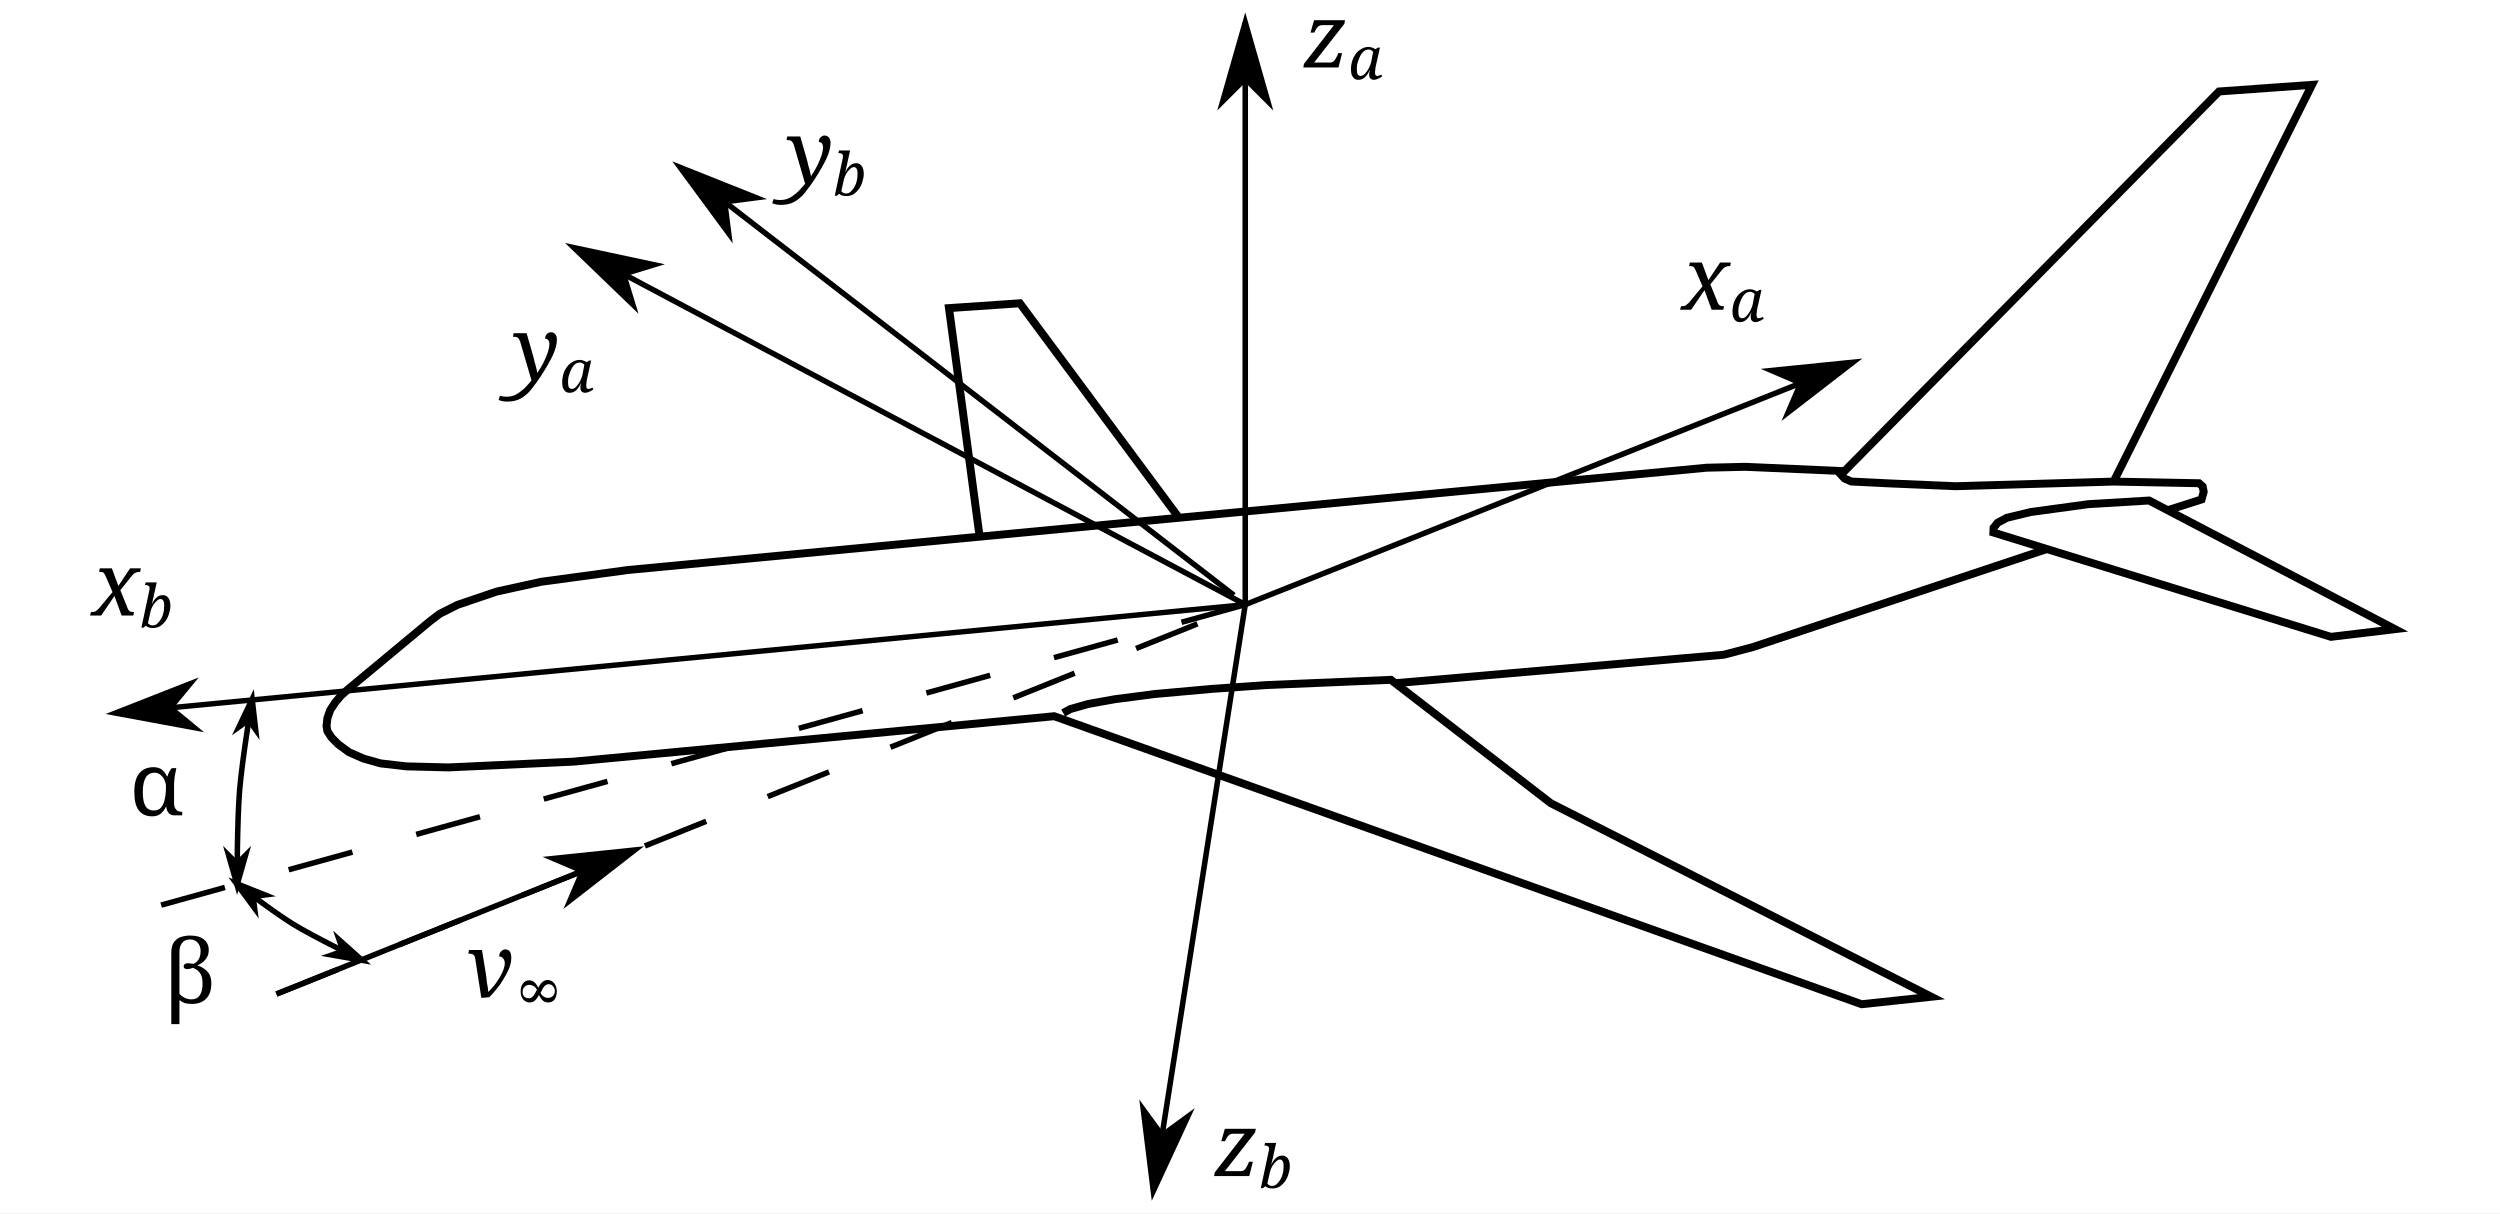
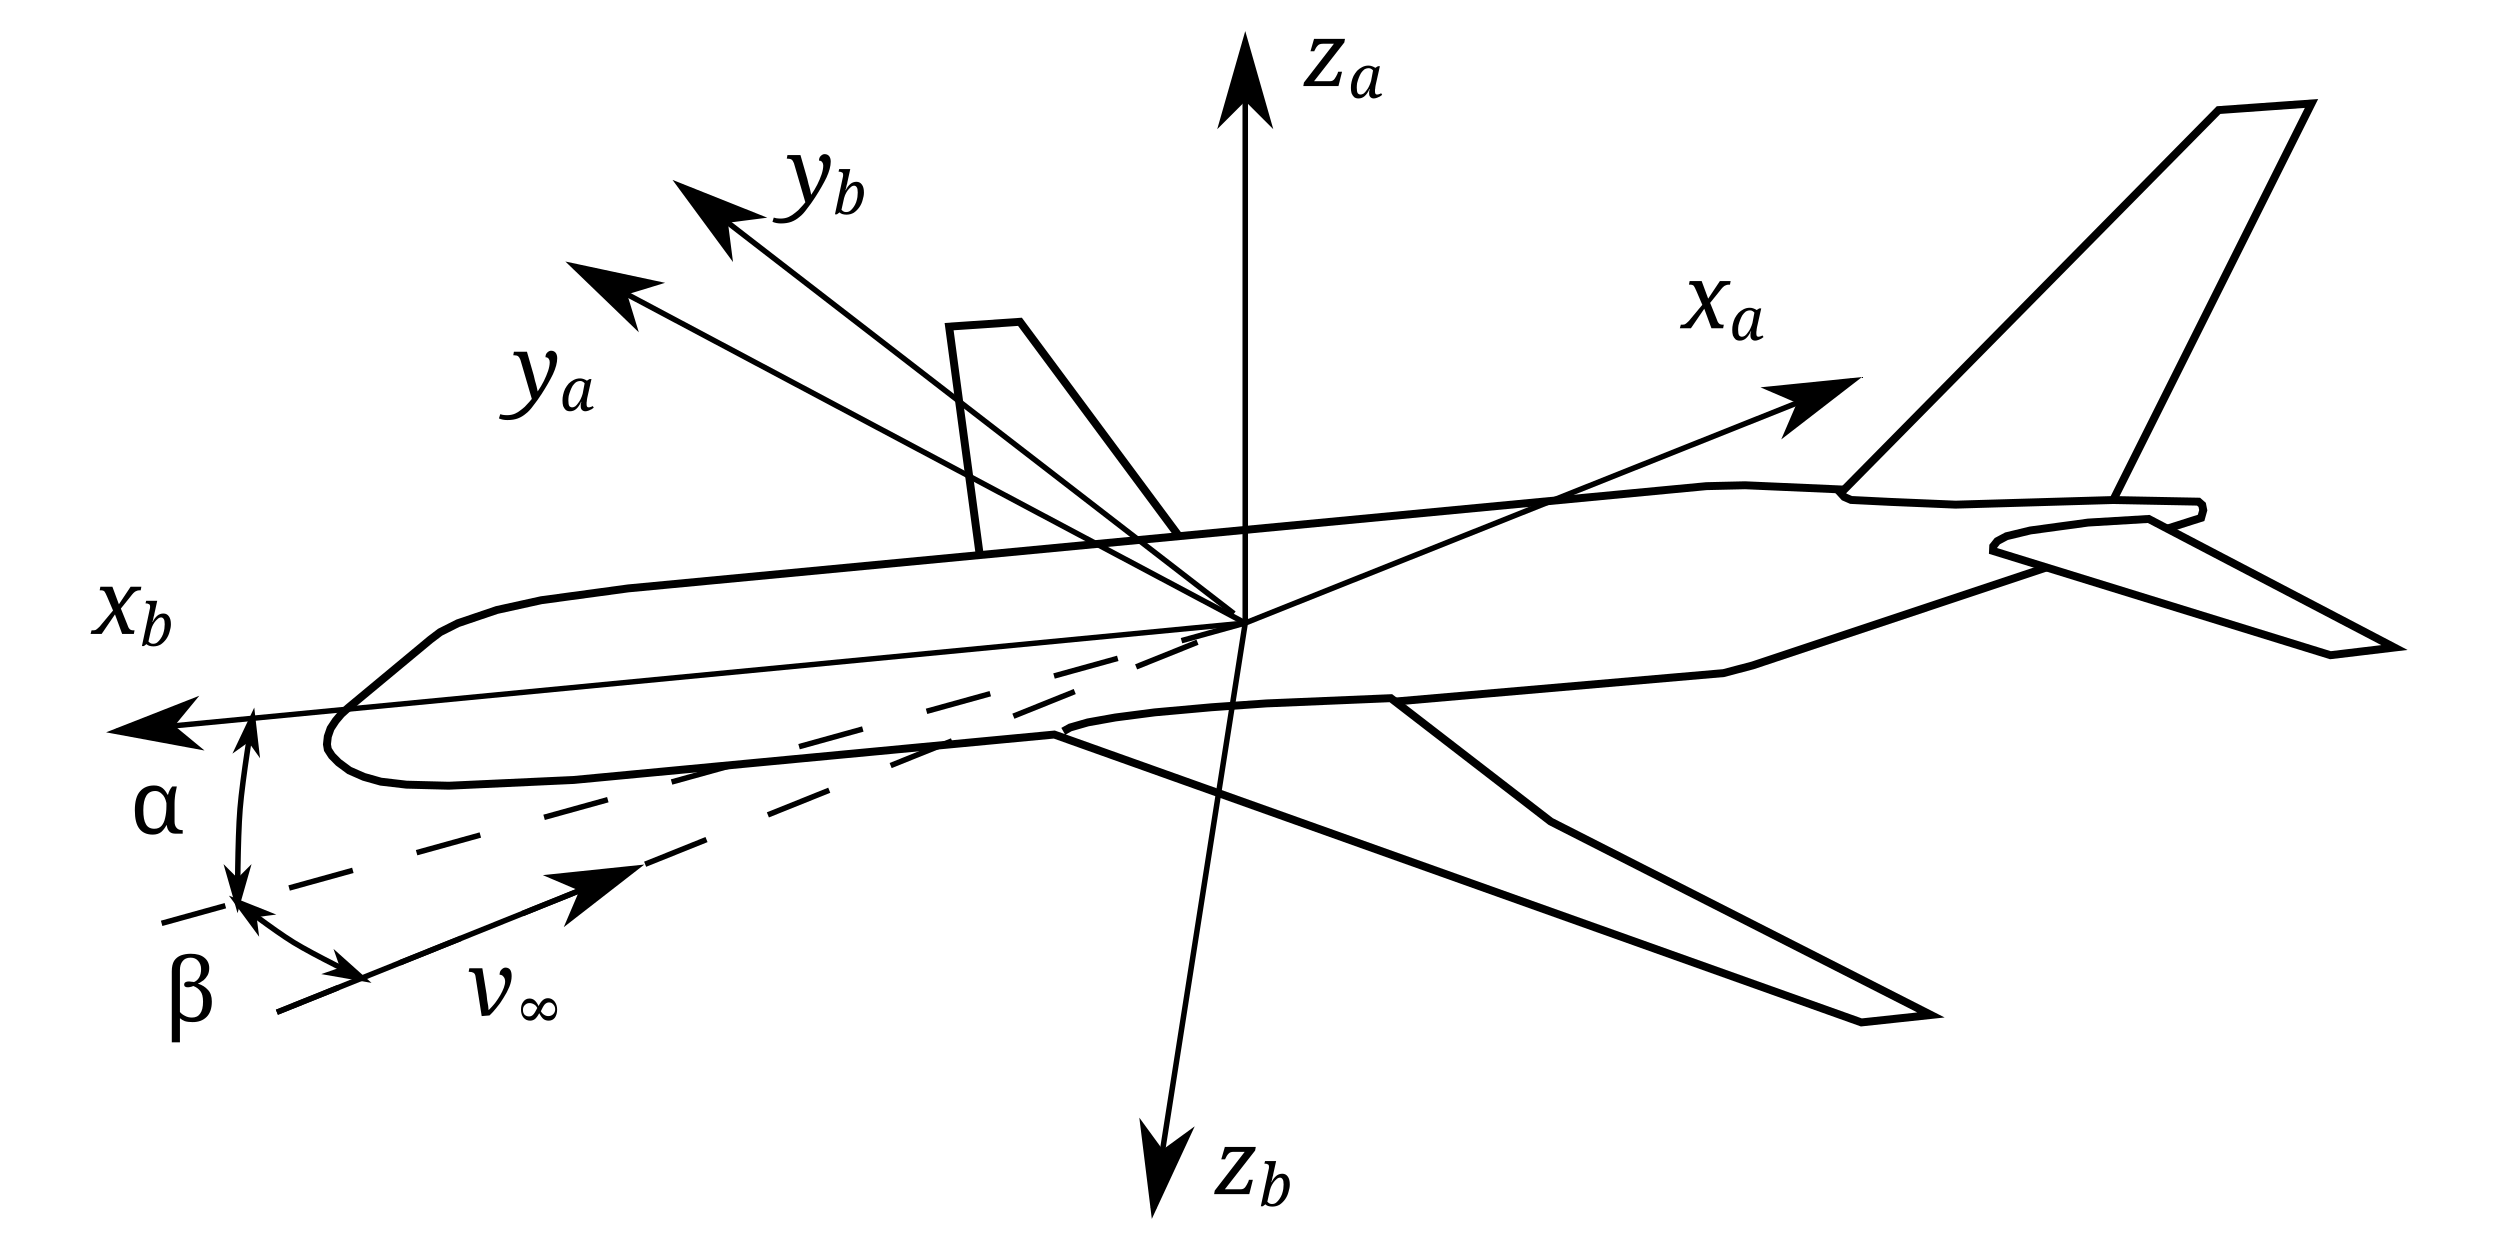
- <svg xmlns="http://www.w3.org/2000/svg" width="340pt" height="165pt" viewBox="0 0 119.944 58.208" version="1.1" id="svg8">
+ <svg xmlns="http://www.w3.org/2000/svg" width="12cm" height="6cm" viewBox="0 0 120 60" version="1.1" id="svg8">
  <defs id="defs2">
    <marker orient="auto" refY="0" refX="0" id="marker4046" style="overflow:visible">
      <path id="path4044" d="M 0,0 5,-5 -12.5,0 5,5 Z" style="fill:#000000;fill-opacity:1;fill-rule:evenodd;stroke:#000000;stroke-width:1pt;stroke-opacity:1" transform="matrix(-0.8,0,0,-0.8,-10,0)" />
    </marker>
    <marker style="overflow:visible" id="marker3674" refX="0" refY="0" orient="auto">
      <path transform="matrix(-0.8,0,0,-0.8,-10,0)" style="fill:#000000;fill-opacity:1;fill-rule:evenodd;stroke:#000000;stroke-width:1pt;stroke-opacity:1" d="M 0,0 5,-5 -12.5,0 5,5 Z" id="path3672" />
    </marker>
    <marker orient="auto" refY="0" refX="0" id="marker3346" style="overflow:visible">
      <path id="path3344" d="M 0,0 5,-5 -12.5,0 5,5 Z" style="fill:#000000;fill-opacity:1;fill-rule:evenodd;stroke:#000000;stroke-width:1pt;stroke-opacity:1" transform="matrix(-0.8,0,0,-0.8,-10,0)" />
    </marker>
    <marker orient="auto" refY="0" refX="0" id="marker3256" style="overflow:visible">
      <path id="path3254" d="M 0,0 5,-5 -12.5,0 5,5 Z" style="fill:#000000;fill-opacity:1;fill-rule:evenodd;stroke:#000000;stroke-width:1pt;stroke-opacity:1" transform="matrix(-0.8,0,0,-0.8,-10,0)" />
    </marker>
    <marker style="overflow:visible" id="marker1716" refX="0" refY="0" orient="auto">
      <path transform="matrix(-0.8,0,0,-0.8,-10,0)" style="fill:#000000;fill-opacity:1;fill-rule:evenodd;stroke:#000000;stroke-width:1pt;stroke-opacity:1" d="M 0,0 5,-5 -12.5,0 5,5 Z" id="path1714" />
    </marker>
    <marker style="overflow:visible" id="marker1632" refX="0" refY="0" orient="auto">
      <path transform="matrix(-0.4,0,0,-0.4,-4,0)" style="fill:#000000;fill-opacity:1;fill-rule:evenodd;stroke:#000000;stroke-width:1pt;stroke-opacity:1" d="M 0,0 5,-5 -12.5,0 5,5 Z" id="path1630" />
    </marker>
    <marker style="overflow:visible" id="marker1568" refX="0" refY="0" orient="auto">
      <path transform="matrix(0.4,0,0,0.4,4,0)" style="fill:#000000;fill-opacity:1;fill-rule:evenodd;stroke:#000000;stroke-width:1pt;stroke-opacity:1" d="M 0,0 5,-5 -12.5,0 5,5 Z" id="path1566" />
    </marker>
    <marker orient="auto" refY="0" refX="0" id="Arrow1Mend" style="overflow:visible">
      <path id="path1000" d="M 0,0 5,-5 -12.5,0 5,5 Z" style="fill:#000000;fill-opacity:1;fill-rule:evenodd;stroke:#000000;stroke-width:1pt;stroke-opacity:1" transform="matrix(-0.4,0,0,-0.4,-4,0)" />
    </marker>
    <marker orient="auto" refY="0" refX="0" id="Arrow1Mstart" style="overflow:visible">
      <path id="path997" d="M 0,0 5,-5 -12.5,0 5,5 Z" style="fill:#000000;fill-opacity:1;fill-rule:evenodd;stroke:#000000;stroke-width:1pt;stroke-opacity:1" transform="matrix(0.4,0,0,0.4,4,0)" />
    </marker>
    <marker orient="auto" refY="0" refX="0" id="Arrow1Lstart" style="overflow:visible">
      <path id="path991" d="M 0,0 5,-5 -12.5,0 5,5 Z" style="fill:#000000;fill-opacity:1;fill-rule:evenodd;stroke:#000000;stroke-width:1pt;stroke-opacity:1" transform="matrix(0.8,0,0,0.8,10,0)" />
    </marker>
    <marker orient="auto" refY="0" refX="0" id="marker1447-1" style="overflow:visible">
      <path id="path1445-2" d="M 0,0 5,-5 -12.5,0 5,5 Z" style="fill:#000000;fill-opacity:1;fill-rule:evenodd;stroke:#000000;stroke-width:1pt;stroke-opacity:1" transform="matrix(-0.8,0,0,-0.8,-10,0)" />
    </marker>
    <marker style="overflow:visible" id="marker1716-3" refX="0" refY="0" orient="auto">
      <path transform="matrix(-0.8,0,0,-0.8,-10,0)" style="fill:#000000;fill-opacity:1;fill-rule:evenodd;stroke:#000000;stroke-width:1pt;stroke-opacity:1" d="M 0,0 5,-5 -12.5,0 5,5 Z" id="path1714-6" />
    </marker>
    <marker style="overflow:visible" id="marker1716-3-5" refX="0" refY="0" orient="auto">
      <path transform="matrix(-0.8,0,0,-0.8,-10,0)" style="fill:#000000;fill-opacity:1;fill-rule:evenodd;stroke:#000000;stroke-width:1pt;stroke-opacity:1" d="M 0,0 5,-5 -12.5,0 5,5 Z" id="path1714-6-3" />
    </marker>
    <marker orient="auto" refY="0" refX="0" id="Arrow1Lstart-6" style="overflow:visible">
      <path id="path991-2" d="M 0,0 5,-5 -12.5,0 5,5 Z" style="fill:#000000;fill-opacity:1;fill-rule:evenodd;stroke:#000000;stroke-width:1pt;stroke-opacity:1" transform="matrix(0.8,0,0,0.8,10,0)" />
    </marker>
  </defs>
-   <g id="layer1" transform="translate(0,-238.7917)">
-     <rect style="opacity:1;fill:#ffffff;fill-opacity:1;stroke:none;stroke-width:0.265;stroke-linejoin:round;stroke-miterlimit:4;stroke-dasharray:none;stroke-dashoffset:0;stroke-opacity:1" id="rect967" width="119.944" height="58.208" x="-1.3923823e-06" y="238.792" />
-     <g id="g1019" transform="translate(-0.02777706,0.8958273)">
-       <g transform="translate(0,4.59291)" id="g1009">
-         <g id="g939" style="stroke-width:0.878;stroke-miterlimit:4;stroke-dasharray:none" transform="matrix(0.4349787,0,0,0.4332801,34.41153,141.8668)">
-           <path id="path924" d="m 124.394,263.204 -10.938,-0.481 -4.276,0.1 -118.968,11.326 -9.583,1.307 -4.914,1.087 -4.299,1.465 -1.961,0.992 -1.087,0.827 -9.06,7.56 -0.756,0.685 -0.614,0.732 -0.567,0.862 -0.307,0.886 -0.095,0.87 0.095,0.571 0.449,0.697 0.732,0.744 1.193,0.886 1.606,0.709 1.878,0.532 2.823,0.331 4.666,0.118 13.784,-0.638 53.035,-5.032 89.061,31.892 7.678,-0.827 -41.961,-21.43 -17.64,-13.664 -13.726,0.58 -6.048,0.425 -6.284,0.567 -4.347,0.567 -3.024,0.543 -1.961,0.567 -0.756,0.425" style="fill:none;stroke:#000000;stroke-width:0.878;stroke-linecap:butt;stroke-linejoin:miter;stroke-miterlimit:4;stroke-dasharray:none;stroke-opacity:1" />
-           <path id="path926" d="m 74.851,286.683 36.227,-3.149 3.213,-0.85 32.428,-10.856" style="fill:none;stroke:#000000;stroke-width:0.878;stroke-linecap:butt;stroke-linejoin:miter;stroke-miterlimit:4;stroke-dasharray:none;stroke-opacity:1" />
-           <path id="path928" d="m 140.82,269.998 37.231,11.552 7.063,-0.85 -27.12,-14.245 -6.685,0.402 -6.378,0.874 -2.622,0.638 -1.016,0.543 -0.449,0.567 z" style="fill:none;stroke:#000000;stroke-width:0.878;stroke-linecap:butt;stroke-linejoin:miter;stroke-miterlimit:4;stroke-dasharray:none;stroke-opacity:1" />
-           <path id="path930" d="m 160.042,267.53 3.74,-1.194 0.236,-0.85 -0.118,-0.591 -0.402,-0.354 -9.417,-0.182 -17.395,0.512 -7.252,-0.307 -4.276,-0.213 -0.756,-0.331 -0.388,-0.43 41.694,-42.429 10.256,-0.735 -21.883,43.932" style="fill:none;stroke:#000000;stroke-width:0.878;stroke-linecap:butt;stroke-linejoin:miter;stroke-miterlimit:4;stroke-dasharray:none;stroke-opacity:1" />
-           <path id="path932" d="m 50.987,268.363 -17.545,-23.748 -7.818,0.535 3.379,25.306" style="fill:none;stroke:#000000;stroke-width:0.878;stroke-linecap:butt;stroke-linejoin:miter;stroke-miterlimit:4;stroke-dasharray:none;stroke-opacity:1" />
-         </g>
-         <path style="fill:none;stroke:#000000;stroke-width:0.26;stroke-linecap:butt;stroke-linejoin:miter;stroke-miterlimit:4;stroke-dasharray:none;stroke-opacity:1;marker-start:url(#Arrow1Lstart)" d="M 5.594,267.511 59.772,262.311" id="path987" />
-         <path style="fill:none;stroke:#000000;stroke-width:0.265;stroke-linecap:butt;stroke-linejoin:miter;stroke-miterlimit:4;stroke-dasharray:3.175, 3.175;stroke-dashoffset:0;stroke-opacity:1" d="M 59.772,262.311 4.766,277.557" id="path989" />
-         <path style="fill:none;stroke:#000000;stroke-width:0.265px;stroke-linecap:butt;stroke-linejoin:miter;stroke-opacity:1;marker-start:url(#Arrow1Mstart);marker-end:url(#Arrow1Mend)" d="m 12.119,266.885 c 0,0 -0.476,2.87 -0.596,4.344 -0.121,1.474 -0.121,4.488 -0.121,4.488" id="path1468" />
-         <path style="fill:none;stroke:#000000;stroke-width:0.265px;stroke-linecap:butt;stroke-linejoin:miter;stroke-opacity:1;marker-start:url(#marker1568);marker-end:url(#marker1632)" d="m 17.363,279.358 c 0,0 -2.274,-1.102 -3.268,-1.714 -0.994,-0.612 -2.694,-1.926 -2.694,-1.926" id="path1470" />
-         <path style="fill:none;stroke:#000000;stroke-width:0.265;stroke-linecap:butt;stroke-linejoin:miter;stroke-miterlimit:4;stroke-dasharray:3.175, 3.175;stroke-dashoffset:0;stroke-opacity:1" d="M 13.291,280.995 59.772,262.311" id="path1706-7-5" />
-         <path style="fill:none;stroke:#000000;stroke-width:0.265px;stroke-linecap:butt;stroke-linejoin:miter;stroke-opacity:1;marker-end:url(#marker1716)" d="M 59.772,262.311 V 234.413" id="path3232" />
-         <path style="fill:none;stroke:#000000;stroke-width:0.265px;stroke-linecap:butt;stroke-linejoin:miter;stroke-opacity:1;marker-end:url(#marker3256)" d="M 59.772,262.311 88.898,250.695" id="path3246" />
-         <path style="fill:none;stroke:#000000;stroke-width:0.265px;stroke-linecap:butt;stroke-linejoin:miter;stroke-opacity:1;marker-end:url(#marker3346)" d="M 59.772,262.311 27.591,245.201" id="path3336" />
-         <path style="fill:none;stroke:#000000;stroke-width:0.265px;stroke-linecap:butt;stroke-linejoin:miter;stroke-opacity:1;marker-end:url(#marker3674)" d="m 59.772,262.311 -4.405,28.096" id="path3664" />
-         <path style="fill:none;stroke:#000000;stroke-width:0.265px;stroke-linecap:butt;stroke-linejoin:miter;stroke-opacity:1;marker-end:url(#marker4046)" d="M 59.229,261.862 32.687,241.356" id="path4036" />
-         <text id="text1785" y="242.117" x="37.765" style="font-style:normal;font-weight:normal;font-size:5.644px;line-height:1;font-family:sans-serif;letter-spacing:0px;word-spacing:0px;fill:#000000;fill-opacity:1;stroke:none;stroke-width:0.265" xml:space="preserve">
-           <tspan style="font-style:italic;font-variant:normal;font-weight:normal;font-stretch:normal;font-size:4.233px;font-family:serif;-inkscape-font-specification:'serif Italic';stroke-width:0.265" y="242.117" x="37.765" id="tspan1783">y<tspan id="tspan1787" style="font-style:italic;font-variant:normal;font-weight:normal;font-stretch:normal;font-size:2.822px;font-family:serif;-inkscape-font-specification:'serif Italic';baseline-shift:sub;stroke-width:0.265">b</tspan>
+   <g id="layer1" transform="translate(0,-237)">
+     <rect style="opacity:1;fill:#ffffff;fill-opacity:1;stroke:none;stroke-width:0.265;stroke-linejoin:round;stroke-miterlimit:4;stroke-dasharray:none;stroke-dashoffset:0;stroke-opacity:1" id="rect967" width="120" height="60" x="6.3805356e-07" y="237" />
+     <g id="g1009" transform="translate(0,4.59291)">
+       <g transform="matrix(0.4349787,0,0,0.4332801,34.41153,141.8668)" style="stroke-width:0.878;stroke-miterlimit:4;stroke-dasharray:none" id="g939">
+         <path style="fill:none;stroke:#000000;stroke-width:0.878;stroke-linecap:butt;stroke-linejoin:miter;stroke-miterlimit:4;stroke-dasharray:none;stroke-opacity:1" d="m 124.394,263.204 -10.938,-0.481 -4.276,0.1 -118.968,11.326 -9.583,1.307 -4.914,1.087 -4.299,1.465 -1.961,0.992 -1.087,0.827 -9.06,7.56 -0.756,0.685 -0.614,0.732 -0.567,0.862 -0.307,0.886 -0.095,0.87 0.095,0.571 0.449,0.697 0.732,0.744 1.193,0.886 1.606,0.709 1.878,0.532 2.823,0.331 4.666,0.118 13.784,-0.638 53.035,-5.032 89.061,31.892 7.678,-0.827 -41.961,-21.43 -17.64,-13.664 -13.726,0.58 -6.048,0.425 -6.284,0.567 -4.347,0.567 -3.024,0.543 -1.961,0.567 -0.756,0.425" id="path924" />
+         <path style="fill:none;stroke:#000000;stroke-width:0.878;stroke-linecap:butt;stroke-linejoin:miter;stroke-miterlimit:4;stroke-dasharray:none;stroke-opacity:1" d="m 74.851,286.683 36.227,-3.149 3.213,-0.85 32.428,-10.856" id="path926" />
+         <path style="fill:none;stroke:#000000;stroke-width:0.878;stroke-linecap:butt;stroke-linejoin:miter;stroke-miterlimit:4;stroke-dasharray:none;stroke-opacity:1" d="m 140.82,269.998 37.231,11.552 7.063,-0.85 -27.12,-14.245 -6.685,0.402 -6.378,0.874 -2.622,0.638 -1.016,0.543 -0.449,0.567 z" id="path928" />
+         <path style="fill:none;stroke:#000000;stroke-width:0.878;stroke-linecap:butt;stroke-linejoin:miter;stroke-miterlimit:4;stroke-dasharray:none;stroke-opacity:1" d="m 160.042,267.53 3.74,-1.194 0.236,-0.85 -0.118,-0.591 -0.402,-0.354 -9.417,-0.182 -17.395,0.512 -7.252,-0.307 -4.276,-0.213 -0.756,-0.331 -0.388,-0.43 41.694,-42.429 10.256,-0.735 -21.883,43.932" id="path930" />
+         <path style="fill:none;stroke:#000000;stroke-width:0.878;stroke-linecap:butt;stroke-linejoin:miter;stroke-miterlimit:4;stroke-dasharray:none;stroke-opacity:1" d="m 50.987,268.363 -17.545,-23.748 -7.818,0.535 3.379,25.306" id="path932" />
+       </g>
+       <path id="path987" d="M 5.594,267.511 59.772,262.311" style="fill:none;stroke:#000000;stroke-width:0.26;stroke-linecap:butt;stroke-linejoin:miter;stroke-miterlimit:4;stroke-dasharray:none;stroke-opacity:1;marker-start:url(#Arrow1Lstart)" />
+       <path id="path989" d="M 59.772,262.311 4.766,277.557" style="fill:none;stroke:#000000;stroke-width:0.265;stroke-linecap:butt;stroke-linejoin:miter;stroke-miterlimit:4;stroke-dasharray:3.175, 3.175;stroke-dashoffset:0;stroke-opacity:1" />
+       <path id="path1468" d="m 12.119,266.885 c 0,0 -0.476,2.87 -0.596,4.344 -0.121,1.474 -0.121,4.488 -0.121,4.488" style="fill:none;stroke:#000000;stroke-width:0.265px;stroke-linecap:butt;stroke-linejoin:miter;stroke-opacity:1;marker-start:url(#Arrow1Mstart);marker-end:url(#Arrow1Mend)" />
+       <path id="path1470" d="m 17.363,279.358 c 0,0 -2.274,-1.102 -3.268,-1.714 -0.994,-0.612 -2.694,-1.926 -2.694,-1.926" style="fill:none;stroke:#000000;stroke-width:0.265px;stroke-linecap:butt;stroke-linejoin:miter;stroke-opacity:1;marker-start:url(#marker1568);marker-end:url(#marker1632)" />
+       <path id="path1706-7-5" d="M 13.291,280.995 59.772,262.311" style="fill:none;stroke:#000000;stroke-width:0.265;stroke-linecap:butt;stroke-linejoin:miter;stroke-miterlimit:4;stroke-dasharray:3.175, 3.175;stroke-dashoffset:0;stroke-opacity:1" />
+       <path id="path3232" d="M 59.772,262.311 V 234.413" style="fill:none;stroke:#000000;stroke-width:0.265px;stroke-linecap:butt;stroke-linejoin:miter;stroke-opacity:1;marker-end:url(#marker1716)" />
+       <path id="path3246" d="M 59.772,262.311 88.898,250.695" style="fill:none;stroke:#000000;stroke-width:0.265px;stroke-linecap:butt;stroke-linejoin:miter;stroke-opacity:1;marker-end:url(#marker3256)" />
+       <path id="path3336" d="M 59.772,262.311 27.591,245.201" style="fill:none;stroke:#000000;stroke-width:0.265px;stroke-linecap:butt;stroke-linejoin:miter;stroke-opacity:1;marker-end:url(#marker3346)" />
+       <path id="path3664" d="m 59.772,262.311 -4.405,28.096" style="fill:none;stroke:#000000;stroke-width:0.265px;stroke-linecap:butt;stroke-linejoin:miter;stroke-opacity:1;marker-end:url(#marker3674)" />
+       <path id="path4036" d="M 59.229,261.862 32.687,241.356" style="fill:none;stroke:#000000;stroke-width:0.265px;stroke-linecap:butt;stroke-linejoin:miter;stroke-opacity:1;marker-end:url(#marker4046)" />
+       <text xml:space="preserve" style="font-style:normal;font-weight:normal;font-size:5.644px;line-height:1;font-family:sans-serif;letter-spacing:0px;word-spacing:0px;fill:#000000;fill-opacity:1;stroke:none;stroke-width:0.265" x="37.765" y="242.117" id="text1785">
+         <tspan id="tspan1783" x="37.765" y="242.117" style="font-style:italic;font-variant:normal;font-weight:normal;font-stretch:normal;font-size:4.233px;font-family:serif;-inkscape-font-specification:'serif Italic';stroke-width:0.265">y<tspan style="font-style:italic;font-variant:normal;font-weight:normal;font-stretch:normal;font-size:2.822px;font-family:serif;-inkscape-font-specification:'serif Italic';baseline-shift:sub;stroke-width:0.265" id="tspan1787">b</tspan>
+         </tspan>
+       </text>
+       <text xml:space="preserve" style="font-style:normal;font-weight:normal;font-size:5.644px;line-height:1;font-family:sans-serif;letter-spacing:0px;word-spacing:0px;fill:#000000;fill-opacity:1;stroke:none;stroke-width:0.265" x="4.424" y="262.837" id="text1785-1">
+         <tspan id="tspan1783-2" x="4.424" y="262.837" style="font-style:italic;font-variant:normal;font-weight:normal;font-stretch:normal;font-size:4.233px;font-family:serif;-inkscape-font-specification:'serif Italic';stroke-width:0.265">x<tspan style="font-style:italic;font-variant:normal;font-weight:normal;font-stretch:normal;font-size:2.822px;font-family:serif;-inkscape-font-specification:'serif Italic';baseline-shift:sub;stroke-width:0.265" id="tspan1787-7">b</tspan>
+         </tspan>
+       </text>
+       <text xml:space="preserve" style="font-style:normal;font-weight:normal;font-size:5.644px;line-height:1;font-family:sans-serif;letter-spacing:0px;word-spacing:0px;fill:#000000;fill-opacity:1;stroke:none;stroke-width:0.265" x="58.278" y="289.728" id="text1785-0">
+         <tspan id="tspan1783-9" x="58.278" y="289.728" style="font-style:italic;font-variant:normal;font-weight:normal;font-stretch:normal;font-size:4.233px;font-family:serif;-inkscape-font-specification:'serif Italic';stroke-width:0.265">z<tspan style="font-style:italic;font-variant:normal;font-weight:normal;font-stretch:normal;font-size:2.822px;font-family:serif;-inkscape-font-specification:'serif Italic';baseline-shift:sub;stroke-width:0.265" id="tspan1787-3">b</tspan>
+         </tspan>
+       </text>
+       <text xml:space="preserve" style="font-style:normal;font-weight:normal;font-size:5.644px;line-height:1;font-family:sans-serif;letter-spacing:0px;word-spacing:0px;fill:#000000;fill-opacity:1;stroke:none;stroke-width:0.265" x="80.711" y="248.165" id="text1785-1-6">
+         <tspan id="tspan1783-2-0" x="80.711" y="248.165" style="font-style:italic;font-variant:normal;font-weight:normal;font-stretch:normal;font-size:4.233px;font-family:serif;-inkscape-font-specification:'serif Italic';stroke-width:0.265">x<tspan style="font-style:italic;font-variant:normal;font-weight:normal;font-stretch:normal;font-size:2.822px;font-family:serif;-inkscape-font-specification:'serif Italic';baseline-shift:sub;stroke-width:0.265" id="tspan1787-7-6">a</tspan>
+         </tspan>
+       </text>
+       <text xml:space="preserve" style="font-style:normal;font-weight:normal;font-size:5.644px;line-height:1;font-family:sans-serif;letter-spacing:0px;word-spacing:0px;fill:#000000;fill-opacity:1;stroke:none;stroke-width:0.265" x="62.557" y="236.538" id="text1785-1-6-2">
+         <tspan id="tspan1783-2-0-6" x="62.557" y="236.538" style="font-style:italic;font-variant:normal;font-weight:normal;font-stretch:normal;font-size:4.233px;font-family:serif;-inkscape-font-specification:'serif Italic';stroke-width:0.265">z<tspan style="font-style:italic;font-variant:normal;font-weight:normal;font-stretch:normal;font-size:2.822px;font-family:serif;-inkscape-font-specification:'serif Italic';baseline-shift:sub;stroke-width:0.265" id="tspan1787-7-6-1">a</tspan>
+         </tspan>
+       </text>
+       <text xml:space="preserve" style="font-style:normal;font-weight:normal;font-size:5.644px;line-height:1;font-family:sans-serif;letter-spacing:0px;word-spacing:0px;fill:#000000;fill-opacity:1;stroke:none;stroke-width:0.265" x="24.638" y="251.554" id="text1785-1-6-2-8">
+         <tspan id="tspan1783-2-0-6-7" x="24.638" y="251.554" style="font-style:italic;font-variant:normal;font-weight:normal;font-stretch:normal;font-size:4.233px;font-family:serif;-inkscape-font-specification:'serif Italic';stroke-width:0.265">y<tspan style="font-style:italic;font-variant:normal;font-weight:normal;font-stretch:normal;font-size:2.822px;font-family:serif;-inkscape-font-specification:'serif Italic';baseline-shift:sub;stroke-width:0.265" id="tspan1787-7-6-1-9">a</tspan>
+         </tspan>
+       </text>
+       <g id="g992">
+         <path style="fill:none;stroke:#000000;stroke-width:0.265px;stroke-linecap:butt;stroke-linejoin:miter;stroke-opacity:1;marker-end:url(#marker1716-3)" d="m 13.291,280.995 17.16,-6.898" id="path1706-7" />
+         <text id="text1785-1-6-2-8-2" y="281.145" x="22.418" style="font-style:normal;font-weight:normal;font-size:5.644px;line-height:1;font-family:sans-serif;letter-spacing:0px;word-spacing:0px;fill:#000000;fill-opacity:1;stroke:none;stroke-width:0.265" xml:space="preserve">
+           <tspan style="font-style:italic;font-variant:normal;font-weight:normal;font-stretch:normal;font-size:4.233px;font-family:serif;-inkscape-font-specification:'serif Italic';stroke-width:0.265" y="281.145" x="22.418" id="tspan1783-2-0-6-7-0">v<tspan id="tspan1787-7-6-1-9-2" style="font-style:italic;font-variant:normal;font-weight:normal;font-stretch:normal;font-size:2.822px;font-family:serif;-inkscape-font-specification:'serif Italic';baseline-shift:sub;stroke-width:0.265">∞</tspan>
          </tspan>
        </text>
-         <text id="text1785-1" y="262.837" x="4.424" style="font-style:normal;font-weight:normal;font-size:5.644px;line-height:1;font-family:sans-serif;letter-spacing:0px;word-spacing:0px;fill:#000000;fill-opacity:1;stroke:none;stroke-width:0.265" xml:space="preserve">
-           <tspan style="font-style:italic;font-variant:normal;font-weight:normal;font-stretch:normal;font-size:4.233px;font-family:serif;-inkscape-font-specification:'serif Italic';stroke-width:0.265" y="262.837" x="4.424" id="tspan1783-2">x<tspan id="tspan1787-7" style="font-style:italic;font-variant:normal;font-weight:normal;font-stretch:normal;font-size:2.822px;font-family:serif;-inkscape-font-specification:'serif Italic';baseline-shift:sub;stroke-width:0.265">b</tspan>
-           </tspan>
-         </text>
-         <text id="text1785-0" y="289.728" x="58.278" style="font-style:normal;font-weight:normal;font-size:5.644px;line-height:1;font-family:sans-serif;letter-spacing:0px;word-spacing:0px;fill:#000000;fill-opacity:1;stroke:none;stroke-width:0.265" xml:space="preserve">
-           <tspan style="font-style:italic;font-variant:normal;font-weight:normal;font-stretch:normal;font-size:4.233px;font-family:serif;-inkscape-font-specification:'serif Italic';stroke-width:0.265" y="289.728" x="58.278" id="tspan1783-9">z<tspan id="tspan1787-3" style="font-style:italic;font-variant:normal;font-weight:normal;font-stretch:normal;font-size:2.822px;font-family:serif;-inkscape-font-specification:'serif Italic';baseline-shift:sub;stroke-width:0.265">b</tspan>
-           </tspan>
-         </text>
-         <text id="text1785-1-6" y="248.165" x="80.711" style="font-style:normal;font-weight:normal;font-size:5.644px;line-height:1;font-family:sans-serif;letter-spacing:0px;word-spacing:0px;fill:#000000;fill-opacity:1;stroke:none;stroke-width:0.265" xml:space="preserve">
-           <tspan style="font-style:italic;font-variant:normal;font-weight:normal;font-stretch:normal;font-size:4.233px;font-family:serif;-inkscape-font-specification:'serif Italic';stroke-width:0.265" y="248.165" x="80.711" id="tspan1783-2-0">x<tspan id="tspan1787-7-6" style="font-style:italic;font-variant:normal;font-weight:normal;font-stretch:normal;font-size:2.822px;font-family:serif;-inkscape-font-specification:'serif Italic';baseline-shift:sub;stroke-width:0.265">a</tspan>
-           </tspan>
-         </text>
-         <text id="text1785-1-6-2" y="236.538" x="62.557" style="font-style:normal;font-weight:normal;font-size:5.644px;line-height:1;font-family:sans-serif;letter-spacing:0px;word-spacing:0px;fill:#000000;fill-opacity:1;stroke:none;stroke-width:0.265" xml:space="preserve">
-           <tspan style="font-style:italic;font-variant:normal;font-weight:normal;font-stretch:normal;font-size:4.233px;font-family:serif;-inkscape-font-specification:'serif Italic';stroke-width:0.265" y="236.538" x="62.557" id="tspan1783-2-0-6">z<tspan id="tspan1787-7-6-1" style="font-style:italic;font-variant:normal;font-weight:normal;font-stretch:normal;font-size:2.822px;font-family:serif;-inkscape-font-specification:'serif Italic';baseline-shift:sub;stroke-width:0.265">a</tspan>
-           </tspan>
-         </text>
-         <text id="text1785-1-6-2-8" y="251.554" x="24.638" style="font-style:normal;font-weight:normal;font-size:5.644px;line-height:1;font-family:sans-serif;letter-spacing:0px;word-spacing:0px;fill:#000000;fill-opacity:1;stroke:none;stroke-width:0.265" xml:space="preserve">
-           <tspan style="font-style:italic;font-variant:normal;font-weight:normal;font-stretch:normal;font-size:4.233px;font-family:serif;-inkscape-font-specification:'serif Italic';stroke-width:0.265" y="251.554" x="24.638" id="tspan1783-2-0-6-7">y<tspan id="tspan1787-7-6-1-9" style="font-style:italic;font-variant:normal;font-weight:normal;font-stretch:normal;font-size:2.822px;font-family:serif;-inkscape-font-specification:'serif Italic';baseline-shift:sub;stroke-width:0.265">a</tspan>
-           </tspan>
-         </text>
-         <g id="g992">
-           <path id="path1706-7" d="m 13.291,280.995 17.16,-6.898" style="fill:none;stroke:#000000;stroke-width:0.265px;stroke-linecap:butt;stroke-linejoin:miter;stroke-opacity:1;marker-end:url(#marker1716-3)" />
-           <text xml:space="preserve" style="font-style:normal;font-weight:normal;font-size:5.644px;line-height:1;font-family:sans-serif;letter-spacing:0px;word-spacing:0px;fill:#000000;fill-opacity:1;stroke:none;stroke-width:0.265" x="22.418" y="281.145" id="text1785-1-6-2-8-2">
-             <tspan id="tspan1783-2-0-6-7-0" x="22.418" y="281.145" style="font-style:italic;font-variant:normal;font-weight:normal;font-stretch:normal;font-size:4.233px;font-family:serif;-inkscape-font-specification:'serif Italic';stroke-width:0.265">v<tspan style="font-style:italic;font-variant:normal;font-weight:normal;font-stretch:normal;font-size:2.822px;font-family:serif;-inkscape-font-specification:'serif Italic';baseline-shift:sub;stroke-width:0.265" id="tspan1787-7-6-1-9-2">∞</tspan>
-             </tspan>
-           </text>
-         </g>
-         <text xml:space="preserve" style="font-style:normal;font-weight:normal;font-size:3.175px;line-height:0%;font-family:'Bitstream Vera Sans';fill:#000000;fill-opacity:1;stroke:none;stroke-width:0.265" x="6.237" y="272.422" id="text2957">
-           <tspan id="tspan2959" x="6.237" y="272.422" style="font-style:normal;font-variant:normal;font-weight:normal;font-stretch:normal;font-size:4.233px;line-height:1.25;font-family:serif;-inkscape-font-specification:serif;stroke-width:0.265">α</tspan>
-         </text>
-         <text xml:space="preserve" style="font-style:normal;font-weight:normal;font-size:3.175px;line-height:0%;font-family:'Bitstream Vera Sans';fill:#000000;fill-opacity:1;stroke:none;stroke-width:0.265" x="7.823" y="281.418" id="text2957-3">
-           <tspan id="tspan2959-7" x="7.823" y="281.418" style="font-style:normal;font-variant:normal;font-weight:normal;font-stretch:normal;font-size:4.233px;line-height:1.25;font-family:serif;-inkscape-font-specification:serif;stroke-width:0.265">β</tspan>
-         </text>
      </g>
+       <text id="text2957" y="272.422" x="6.237" style="font-style:normal;font-weight:normal;font-size:3.175px;line-height:0%;font-family:'Bitstream Vera Sans';fill:#000000;fill-opacity:1;stroke:none;stroke-width:0.265" xml:space="preserve">
+         <tspan style="font-style:normal;font-variant:normal;font-weight:normal;font-stretch:normal;font-size:4.233px;line-height:1.25;font-family:serif;-inkscape-font-specification:serif;stroke-width:0.265" y="272.422" x="6.237" id="tspan2959">α</tspan>
+       </text>
+       <text id="text2957-3" y="281.418" x="7.823" style="font-style:normal;font-weight:normal;font-size:3.175px;line-height:0%;font-family:'Bitstream Vera Sans';fill:#000000;fill-opacity:1;stroke:none;stroke-width:0.265" xml:space="preserve">
+         <tspan style="font-style:normal;font-variant:normal;font-weight:normal;font-stretch:normal;font-size:4.233px;line-height:1.25;font-family:serif;-inkscape-font-specification:serif;stroke-width:0.265" y="281.418" x="7.823" id="tspan2959-7">β</tspan>
+       </text>
    </g>
  </g>
</svg>
